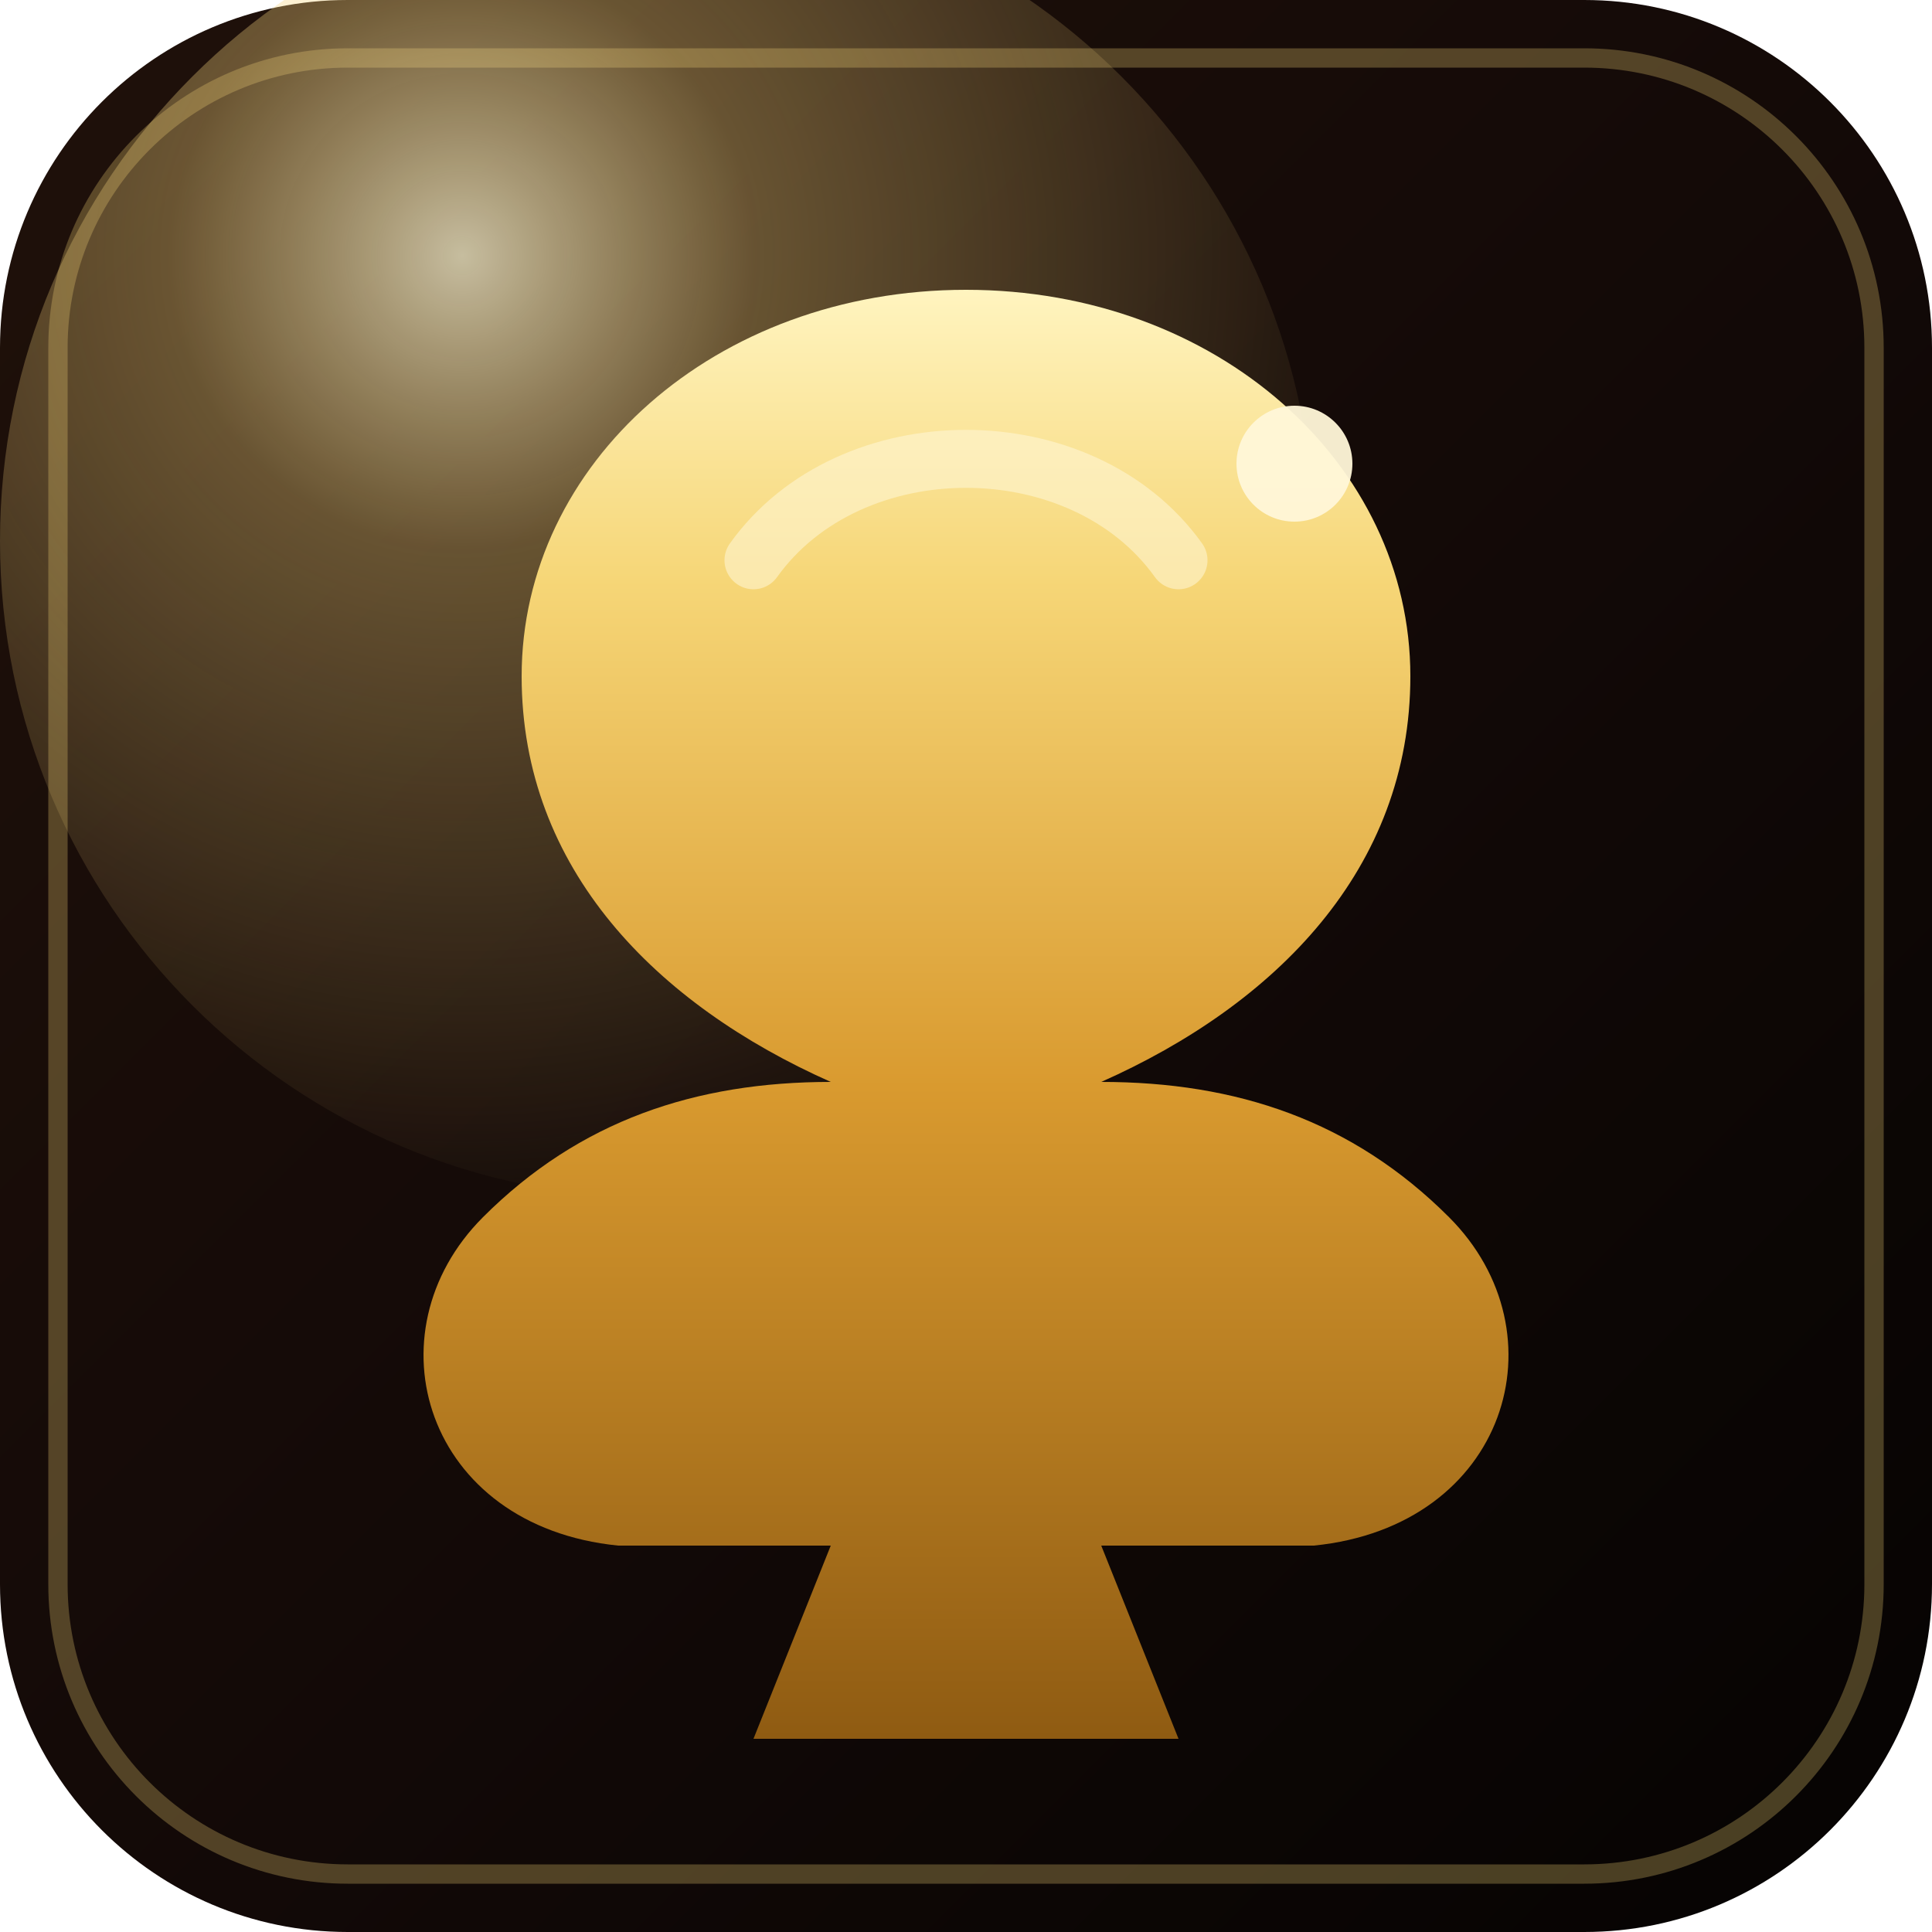
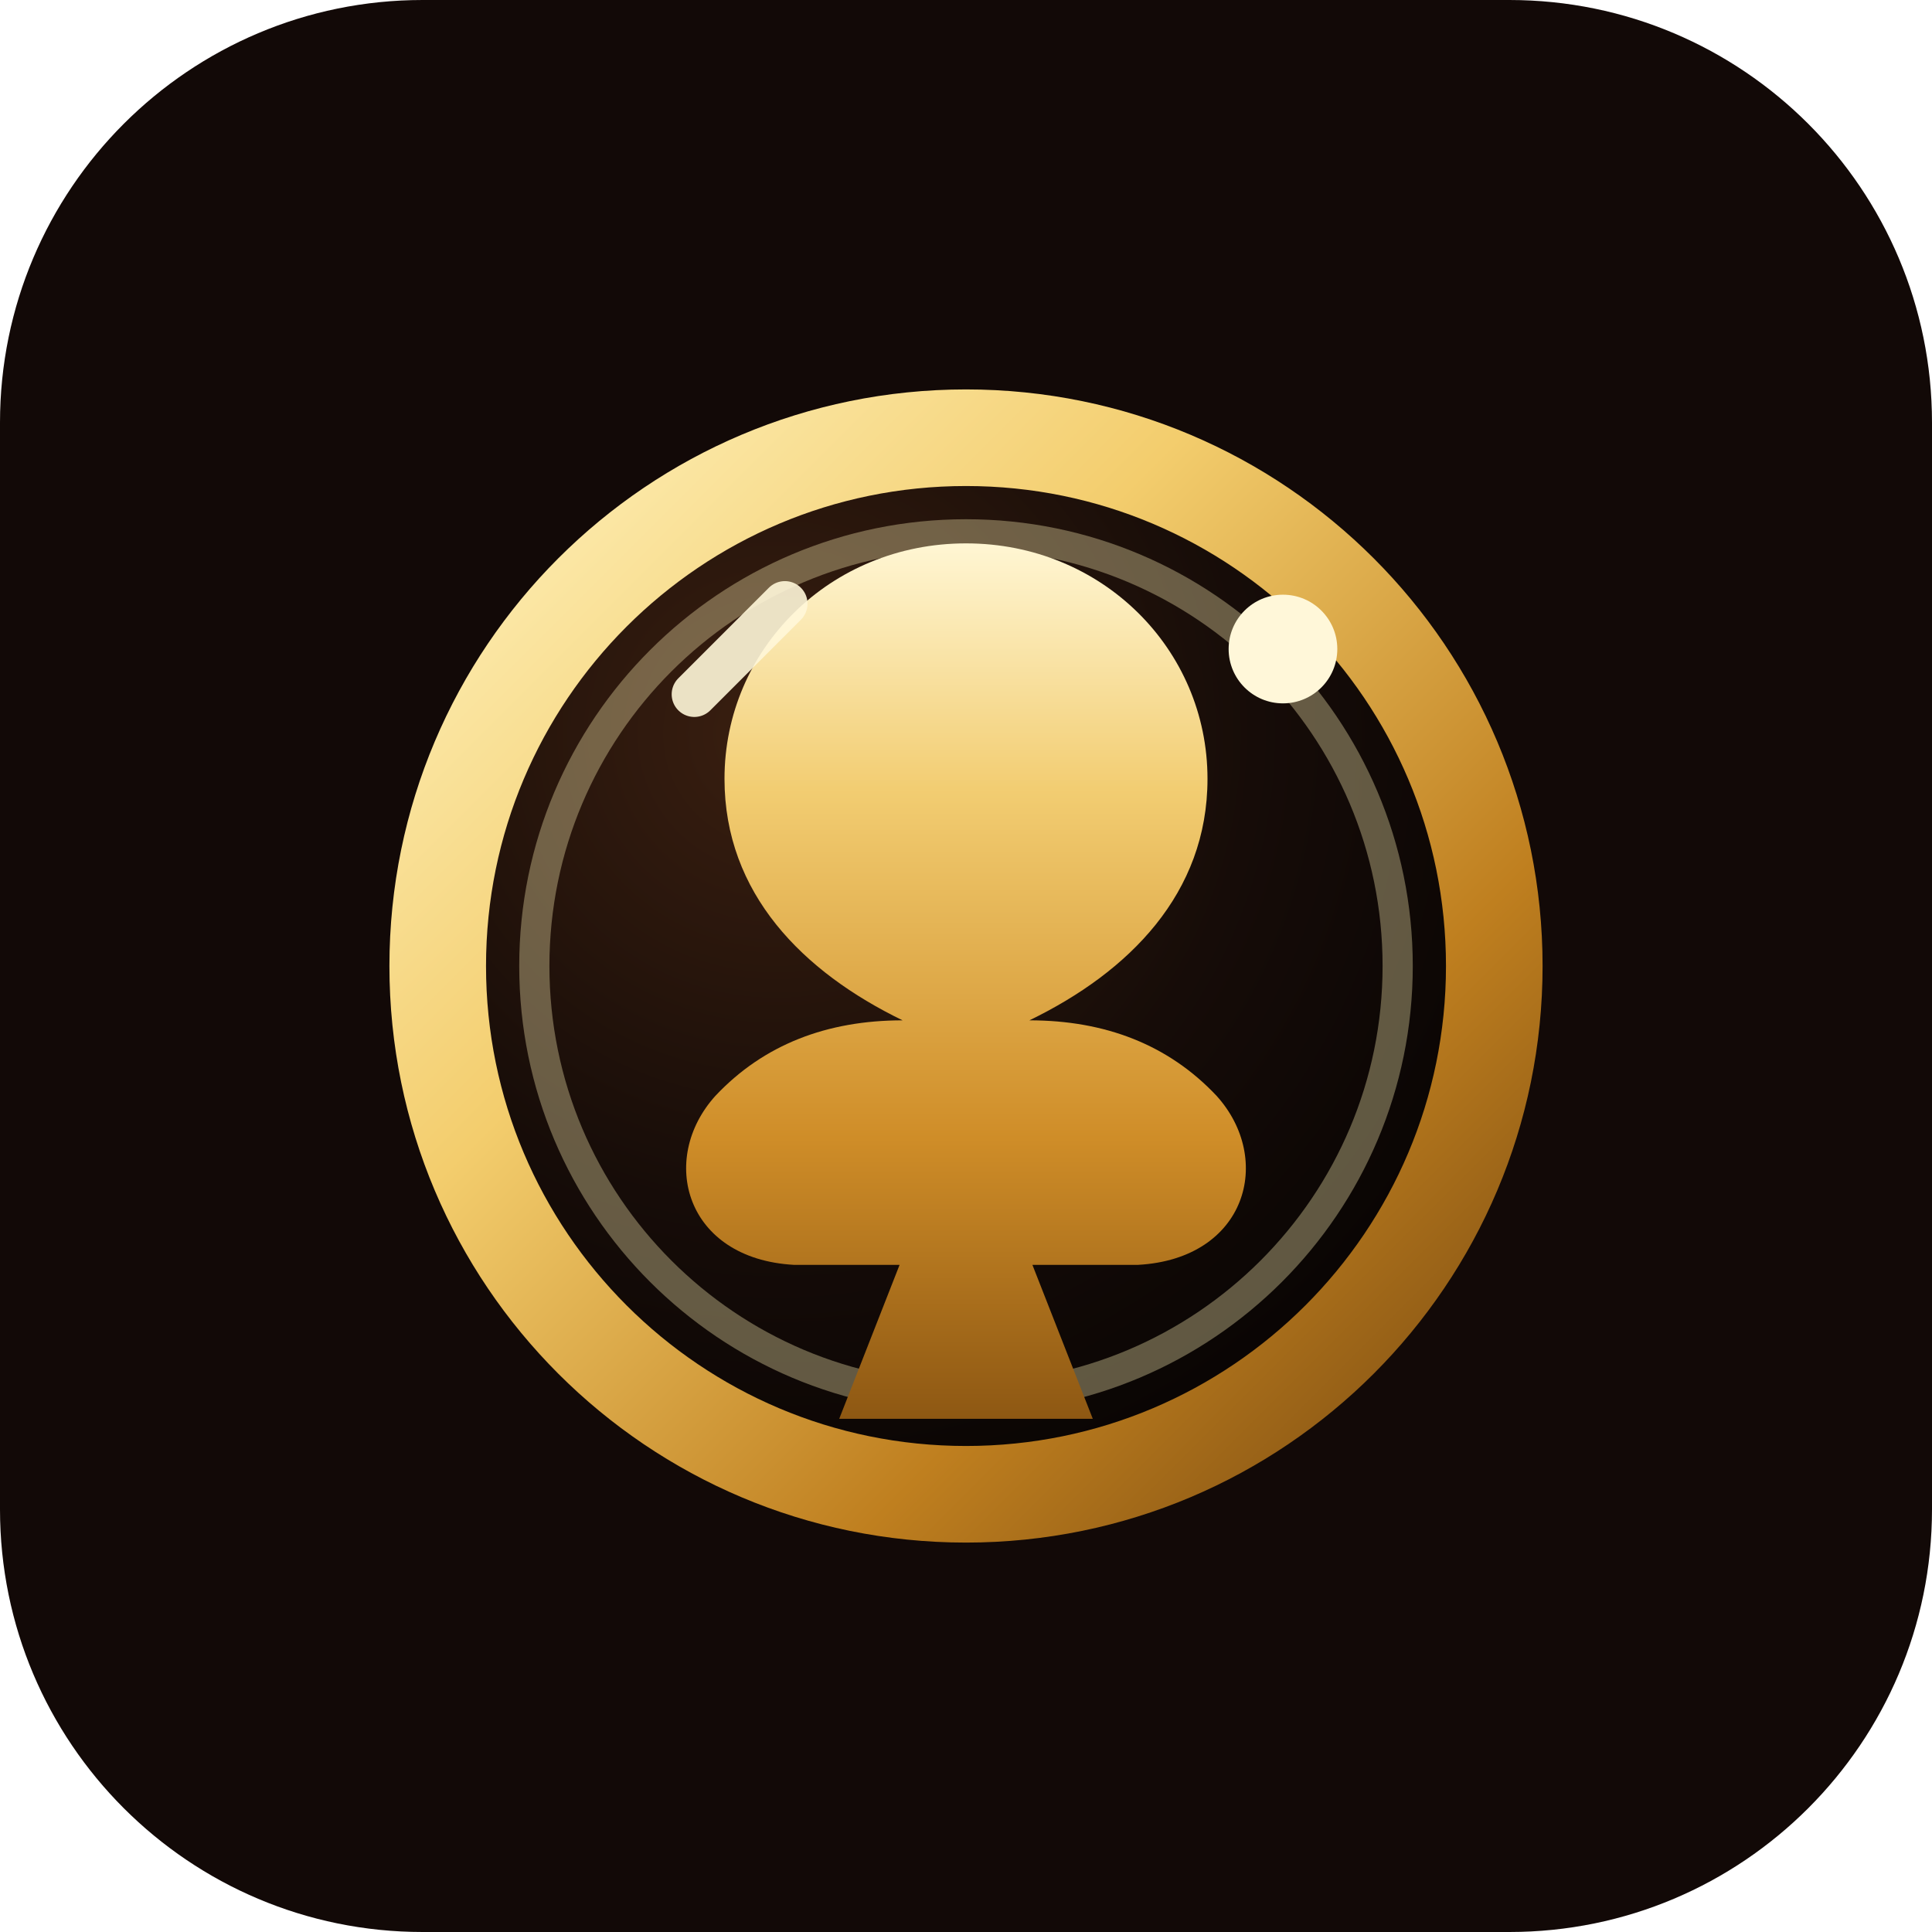
- <svg xmlns="http://www.w3.org/2000/svg" viewBox="0 0 100 100">
+ <svg xmlns="http://www.w3.org/2000/svg" viewBox="0 0 64 64">
  <defs>
-     <linearGradient id="bg" x1="0" y1="0" x2="1" y2="1">
-       <stop offset="0%" stop-color="#20110a" />
-       <stop offset="55%" stop-color="#120907" />
-       <stop offset="100%" stop-color="#050302" />
+     <radialGradient id="bg" cx="32%" cy="28%" r="78%">
+       <stop offset="0%" stop-color="#3a1f10" />
+       <stop offset="58%" stop-color="#160c08" />
+       <stop offset="100%" stop-color="#080403" />
+     </radialGradient>
+     <linearGradient id="ring" x1="0" y1="0" x2="1" y2="1">
+       <stop offset="0%" stop-color="#fff3bf" />
+       <stop offset="35%" stop-color="#f3cd6d" />
+       <stop offset="72%" stop-color="#bf7f1f" />
+       <stop offset="100%" stop-color="#7a4b11" />
    </linearGradient>
-     <radialGradient id="glow" cx="35%" cy="28%" r="75%">
-       <stop offset="0%" stop-color="#fff7d1" stop-opacity="0.75" />
-       <stop offset="30%" stop-color="#f8d57e" stop-opacity="0.35" />
-       <stop offset="100%" stop-color="#f8d57e" stop-opacity="0" />
-     </radialGradient>
-     <linearGradient id="gold" x1="0" y1="0" x2="0" y2="1">
-       <stop offset="0%" stop-color="#fff4bf" />
-       <stop offset="20%" stop-color="#f6d677" />
-       <stop offset="55%" stop-color="#d99a2f" />
-       <stop offset="100%" stop-color="#8f5b12" />
+     <linearGradient id="spade" x1="0" y1="0" x2="0" y2="1">
+       <stop offset="0%" stop-color="#fff6d3" />
+       <stop offset="28%" stop-color="#f2cd72" />
+       <stop offset="68%" stop-color="#cf8d28" />
+       <stop offset="100%" stop-color="#8e5813" />
    </linearGradient>
  </defs>
-   <rect width="100" height="100" rx="18" fill="url(#bg)" />
-   <rect x="3" y="3" width="94" height="94" rx="15" fill="none" stroke="#f6d677" stroke-opacity="0.28" />
-   <circle cx="34" cy="28" r="34" fill="url(#glow)" />
-   <path fill="url(#gold)" d="M50 15        C37 15 27 24 27 35        C27 45 34 52 43 56        C36 56 30 58 25 63        C19 69 22 79 32 80        H43        L39 90        H61        L57 80        H68        C78 79 81 69 75 63        C70 58 64 56 57 56        C66 52 73 45 73 35        C73 24 63 15 50 15Z" />
-   <path d="M39 29 C44 22 56 22 61 29" fill="none" stroke="#fff7d8" stroke-opacity="0.55" stroke-width="3" stroke-linecap="round" />
-   <circle cx="67" cy="24" r="3" fill="#fff7d8" fill-opacity="0.95" />
+   <rect width="64" height="64" rx="14" fill="#120907" />
+   <circle cx="32" cy="32" r="17.5" fill="url(#bg)" />
+   <circle cx="32" cy="32" r="17.5" fill="none" stroke="url(#ring)" stroke-width="3.2" />
+   <circle cx="32" cy="32" r="14.3" fill="none" stroke="#fff0b5" stroke-opacity="0.35" stroke-width="1" />
+   <path fill="url(#spade)" d="M32 18        C27.5 18 24 21.5 24 25.8        C24 29.6 26.6 32.2 29.9 33.8        C27.4 33.8 25.3 34.6 23.7 36.3        C21.8 38.4 22.7 41.7 26.3 41.9        H29.8        L27.8 47        H36.2        L34.2 41.9        H37.7        C41.3 41.7 42.2 38.4 40.3 36.3        C38.7 34.6 36.6 33.8 34.1 33.8        C37.4 32.2 40 29.6 40 25.8        C40 21.5 36.5 18 32 18Z" />
+   <path d="M23 23 L26 20" stroke="#fff7d9" stroke-width="1.5" stroke-linecap="round" opacity="0.9" />
+   <circle cx="42.5" cy="21.5" r="1.8" fill="#fff7d9" />
</svg>
